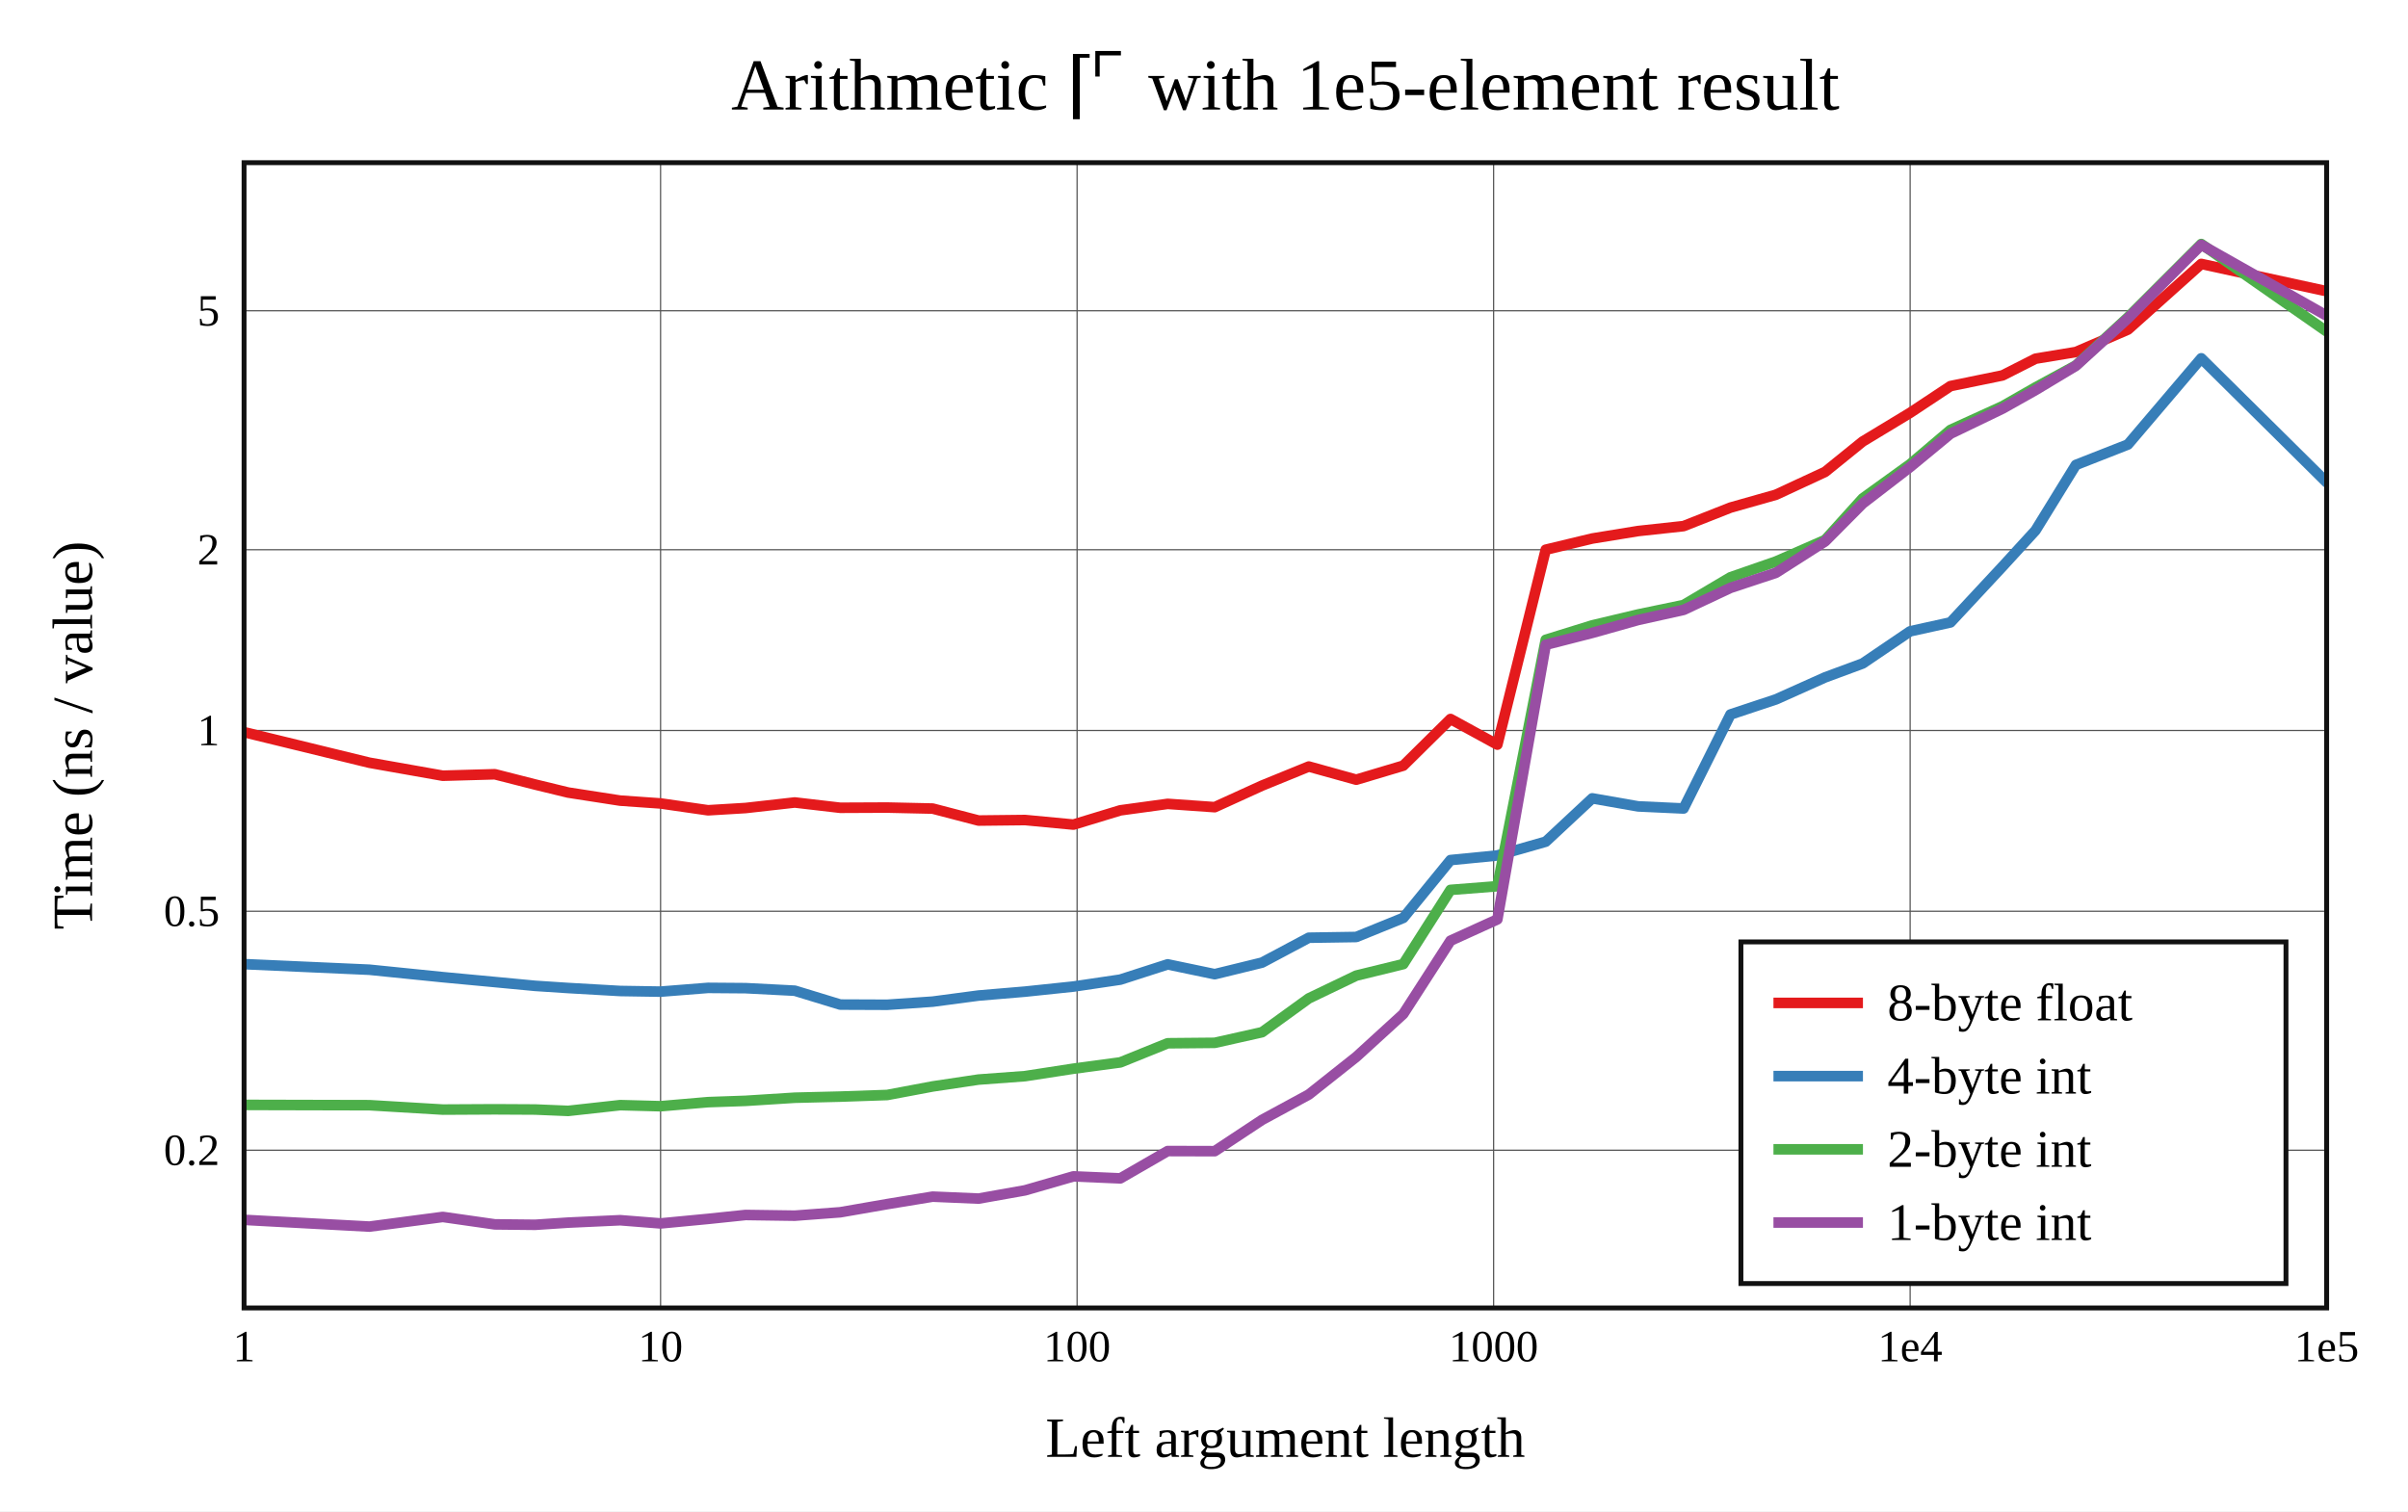
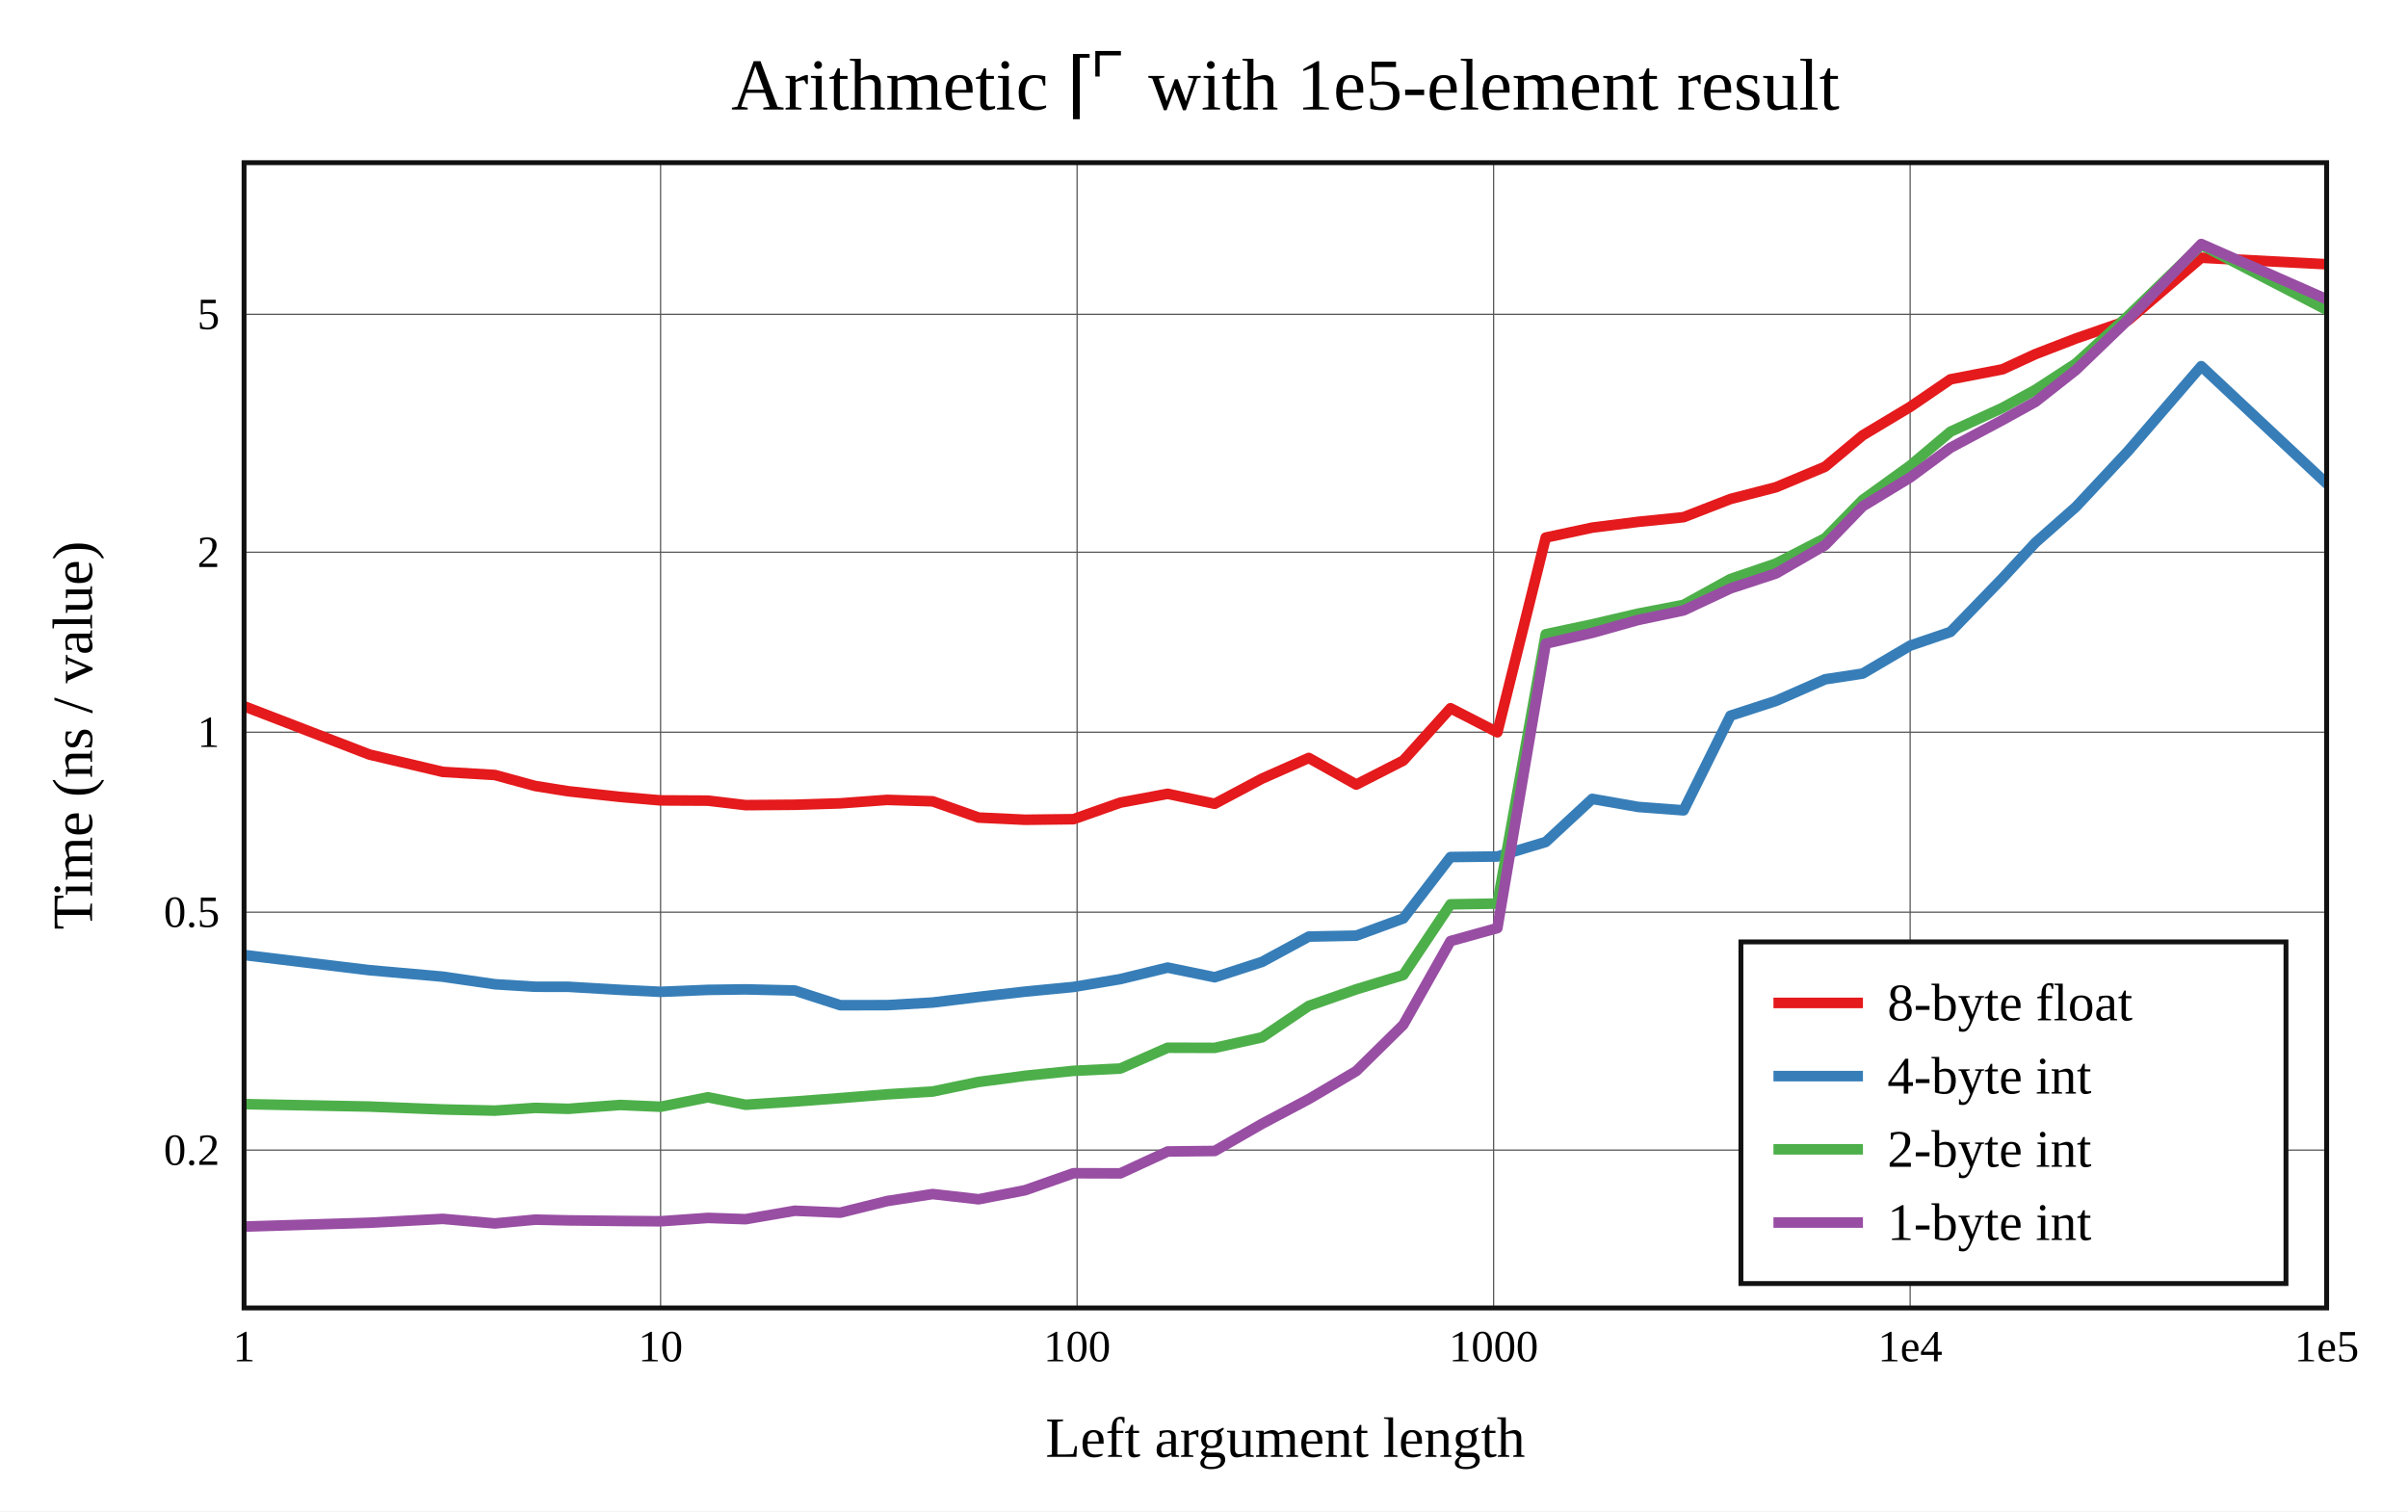
<svg xmlns="http://www.w3.org/2000/svg" viewBox="-60 -40 592 371.6" height="557.4" width="888">
  <g stroke-width="2.6" font-size="14px" text-anchor="middle">
    <defs>
      <clipPath id="clip">
        <rect x="0" y="0" width="512" height="281.6" />
      </clipPath>
    </defs>
    <rect fill="white" x="-60" y="-40" width="592" height="371.6" />
    <text dy="0.33em" font-size="18px" x="256" y="-19">Arithmetic ⌈⌜ with 1e5-element result</text>
    <text dy="0.33em" x="256" y="313.6">Left argument length</text>
    <text dy="0.33em" transform="rotate(-90)" x="-140.8" y="-42">Time (ns / value)</text>
    <g stroke-width="0.3" stroke="#555">
      <path d="M102.4 0v281.6" />
      <path d="M204.8 0v281.6" />
      <path d="M307.2 0v281.6" />
      <path d="M409.6 0v281.6" />
-       <path d="M0 242.82h512" />
-       <path d="M0 184.064h512" />
-       <path d="M0 139.616h512" />
-       <path d="M0 95.169h512" />
-       <path d="M0 36.413h512" />
+       <path d="M0 242.789h512" />
+       <path d="M0 184.289h512" />
+       <path d="M0 140.036h512" />
+       <path d="M0 95.782h512" />
+       <path d="M0 37.282h512" />
    </g>
    <g font-size="11px">
      <text dy="0.33em" x="0" y="291.1">1</text>
      <text dy="0.33em" x="102.4" y="291.1">10</text>
      <text dy="0.33em" x="204.8" y="291.1">100</text>
      <text dy="0.33em" x="307.2" y="291.1">1000</text>
      <text dy="0.33em" x="409.6" y="291.1">1e4</text>
      <text dy="0.33em" x="512" y="291.1">1e5</text>
      <g text-anchor="end">
-         <text dy="0.33em" x="-6" y="242.82">0.2</text>
-         <text dy="0.33em" x="-6" y="184.064">0.5</text>
-         <text dy="0.33em" x="-6" y="139.616">1</text>
-         <text dy="0.33em" x="-6" y="95.169">2</text>
-         <text dy="0.33em" x="-6" y="36.413">5</text>
+         <text dy="0.33em" x="-6" y="242.789">0.2</text>
+         <text dy="0.33em" x="-6" y="184.289">0.5</text>
+         <text dy="0.33em" x="-6" y="140.036">1</text>
+         <text dy="0.33em" x="-6" y="95.782">2</text>
+         <text dy="0.33em" x="-6" y="37.282">5</text>
      </g>
    </g>
    <g clip-path="url(#clip)" fill="none" stroke-linecap="round" stroke-linejoin="round">
-       <path stroke="#e41a1c" d="M0 140.023L30.825 147.543L48.857 150.736L61.651 150.375L71.575 152.905L79.683 154.874L92.476 156.859L102.4 157.554L114.068 159.234L123.302 158.679L135.395 157.317L146.572 158.62L158.113 158.567L169.289 158.817L180.575 161.76L192.006 161.633L203.902 162.756L215.43 159.249L227.07 157.658L238.634 158.469L250.27 153.166L261.765 148.477L273.433 151.715L284.999 148.259L296.604 136.788L308.124 143.09L320.016 95.161L331.447 92.414L342.727 90.575L353.901 89.361L365.432 84.811L376.606 81.646L388.698 76.031L397.936 68.56L409.6 61.504L419.524 54.931L432.318 52.307L440.425 48.194L450.349 46.555L463.144 41.043L481.175 24.893L512 31.606" />
-       <path stroke="#377eb8" d="M0 197.064L30.825 198.439L48.857 200.269L61.651 201.468L71.575 202.406L79.683 202.937L92.476 203.668L102.4 203.825L114.068 202.904L123.302 202.975L135.395 203.596L146.572 207.008L158.113 207.055L169.289 206.285L180.575 204.789L192.006 203.824L203.902 202.578L215.43 200.874L227.07 197.12L238.634 199.537L250.27 196.691L261.765 190.571L273.433 190.391L284.999 185.694L296.604 171.478L308.124 170.346L320.016 166.955L331.447 156.302L342.727 158.278L353.901 158.794L365.432 135.678L376.606 131.968L388.698 126.555L397.936 123.139L409.6 115.224L419.524 113.039L432.318 99.294L440.425 90.426L450.349 74.316L463.144 69.292L481.175 48.101L512 78.612" />
-       <path stroke="#4daf4a" d="M0 231.677L30.825 231.75L48.857 232.829L61.651 232.76L71.575 232.814L79.683 233.151L92.476 231.735L102.4 232.001L114.068 231L123.302 230.677L135.395 229.911L146.572 229.638L158.113 229.241L169.289 227.137L180.575 225.447L192.006 224.605L203.902 222.771L215.43 221.226L227.07 216.521L238.634 216.415L250.27 213.805L261.765 205.484L273.433 199.886L284.999 197.057L296.604 178.809L308.124 177.909L320.016 117.316L331.447 113.77L342.727 111.085L353.901 108.764L365.432 101.942L376.606 98.065L388.698 92.773L397.936 82.545L409.6 74.13L419.524 65.706L432.318 59.882L440.425 55.254L450.349 49.854L463.144 38.028L481.175 20L512 41.498" />
-       <path stroke="#984ea3" d="M0 259.943L30.825 261.6L48.857 259.226L61.651 261.052L71.575 261.157L79.683 260.622L92.476 260.033L102.4 260.817L114.068 259.706L123.302 258.744L135.395 258.915L146.572 258.079L158.113 256.072L169.289 254.235L180.575 254.716L192.006 252.684L203.902 249.249L215.43 249.741L227.07 243.024L238.634 243.055L250.27 235.361L261.765 229.13L273.433 219.876L284.999 209.319L296.604 191.298L308.124 186.063L320.016 118.548L331.447 115.618L342.727 112.443L353.901 109.961L365.432 104.55L376.606 100.843L388.698 93.12L397.936 83.815L409.6 74.833L419.524 66.643L432.318 60.476L440.425 55.915L450.349 49.948L463.144 38.278L481.175 20.2L512 37.616" />
+       <path stroke="#e41a1c" d="M0 133.647L30.825 145.532L48.857 149.796L61.651 150.558L71.575 153.26L79.683 154.556L92.476 155.944L102.4 156.805L114.068 156.866L123.302 157.97L135.395 157.88L146.572 157.532L158.113 156.68L169.289 157.026L180.575 161.026L192.006 161.567L203.902 161.424L215.43 157.356L227.07 155.183L238.634 157.638L250.27 151.452L261.765 146.368L273.433 152.914L284.999 147.009L296.604 134.141L308.124 140.059L320.016 92.181L331.447 89.735L342.727 88.312L353.901 87.168L365.432 82.689L376.606 79.809L388.698 74.75L397.936 67.043L409.6 60.046L419.524 53.27L432.318 50.803L440.425 47.063L450.349 43.232L463.144 38.802L481.175 23.374L512 24.974" />
+       <path stroke="#377eb8" d="M0 194.814L30.825 198.554L48.857 200.148L61.651 202.012L71.575 202.626L79.683 202.636L92.476 203.388L102.4 203.874L114.068 203.394L123.302 203.272L135.395 203.553L146.572 207.167L158.113 207.148L169.289 206.503L180.575 205.124L192.006 203.825L203.902 202.678L215.43 200.748L227.07 197.914L238.634 200.293L250.27 196.52L261.765 190.291L273.433 190.058L284.999 185.821L296.604 170.731L308.124 170.598L320.016 167.027L331.447 156.433L342.727 158.413L353.901 159.25L365.432 135.981L376.606 132.347L388.698 127.029L397.936 125.62L409.6 118.753L419.524 115.372L432.318 102.163L440.425 93.399L450.349 84.641L463.144 70.95L481.175 50.038L512 78.896" />
+       <path stroke="#4daf4a" d="M0 231.486L30.825 232.088L48.857 232.798L61.651 233.086L71.575 232.412L79.683 232.642L92.476 231.696L102.4 232.13L114.068 229.805L123.302 231.64L135.395 230.849L146.572 230.009L158.113 229.08L169.289 228.39L180.575 226.036L192.006 224.521L203.902 223.304L215.43 222.736L227.07 217.621L238.634 217.654L250.27 215.063L261.765 207.328L273.433 203.258L284.999 199.732L296.604 182.363L308.124 182.182L320.016 115.947L331.447 113.523L342.727 110.884L353.901 108.726L365.432 102.369L376.606 98.569L388.698 92.345L397.936 82.919L409.6 74.499L419.524 66.143L432.318 60.269L440.425 55.829L450.349 49.37L463.144 37.725L481.175 20.231L512 36.184" />
+       <path stroke="#984ea3" d="M0 261.6L30.825 260.654L48.857 259.702L61.651 260.824L71.575 259.891L79.683 260.071L92.476 260.211L102.4 260.294L114.068 259.466L123.302 259.778L135.395 257.7L146.572 258.178L158.113 255.314L169.289 253.601L180.575 254.881L192.006 252.662L203.902 248.479L215.43 248.513L227.07 243.131L238.634 243.004L250.27 236.321L261.765 230.239L273.433 223.356L284.999 211.97L296.604 191.394L308.124 188.199L320.016 118.269L331.447 115.606L342.727 112.441L353.901 110.088L365.432 104.681L376.606 101.013L388.698 94.04L397.936 84.504L409.6 77.414L419.524 70.091L432.318 63.279L440.425 58.798L450.349 50.988L463.144 38.67L481.175 20L512 33.587" />
    </g>
    <rect stroke-width="1.2" stroke="#111" fill="none" x="0" y="0" width="512" height="281.6" />
    <g transform="translate(368,191.6)" text-anchor="start" font-size="13px">
      <rect stroke-width="1.2" stroke="#111" fill="white" x="0" y="0" width="134" height="84" />
      <path stroke="#e41a1c" d="M8 15h22" />
      <path stroke="#377eb8" d="M8 33h22" />
      <path stroke="#4daf4a" d="M8 51h22" />
      <path stroke="#984ea3" d="M8 69h22" />
      <text dy="0.33em" x="36" y="15">8-byte float</text>
      <text dy="0.33em" x="36" y="33">4-byte int</text>
      <text dy="0.33em" x="36" y="51">2-byte int</text>
      <text dy="0.33em" x="36" y="69">1-byte int</text>
    </g>
  </g>
</svg>
